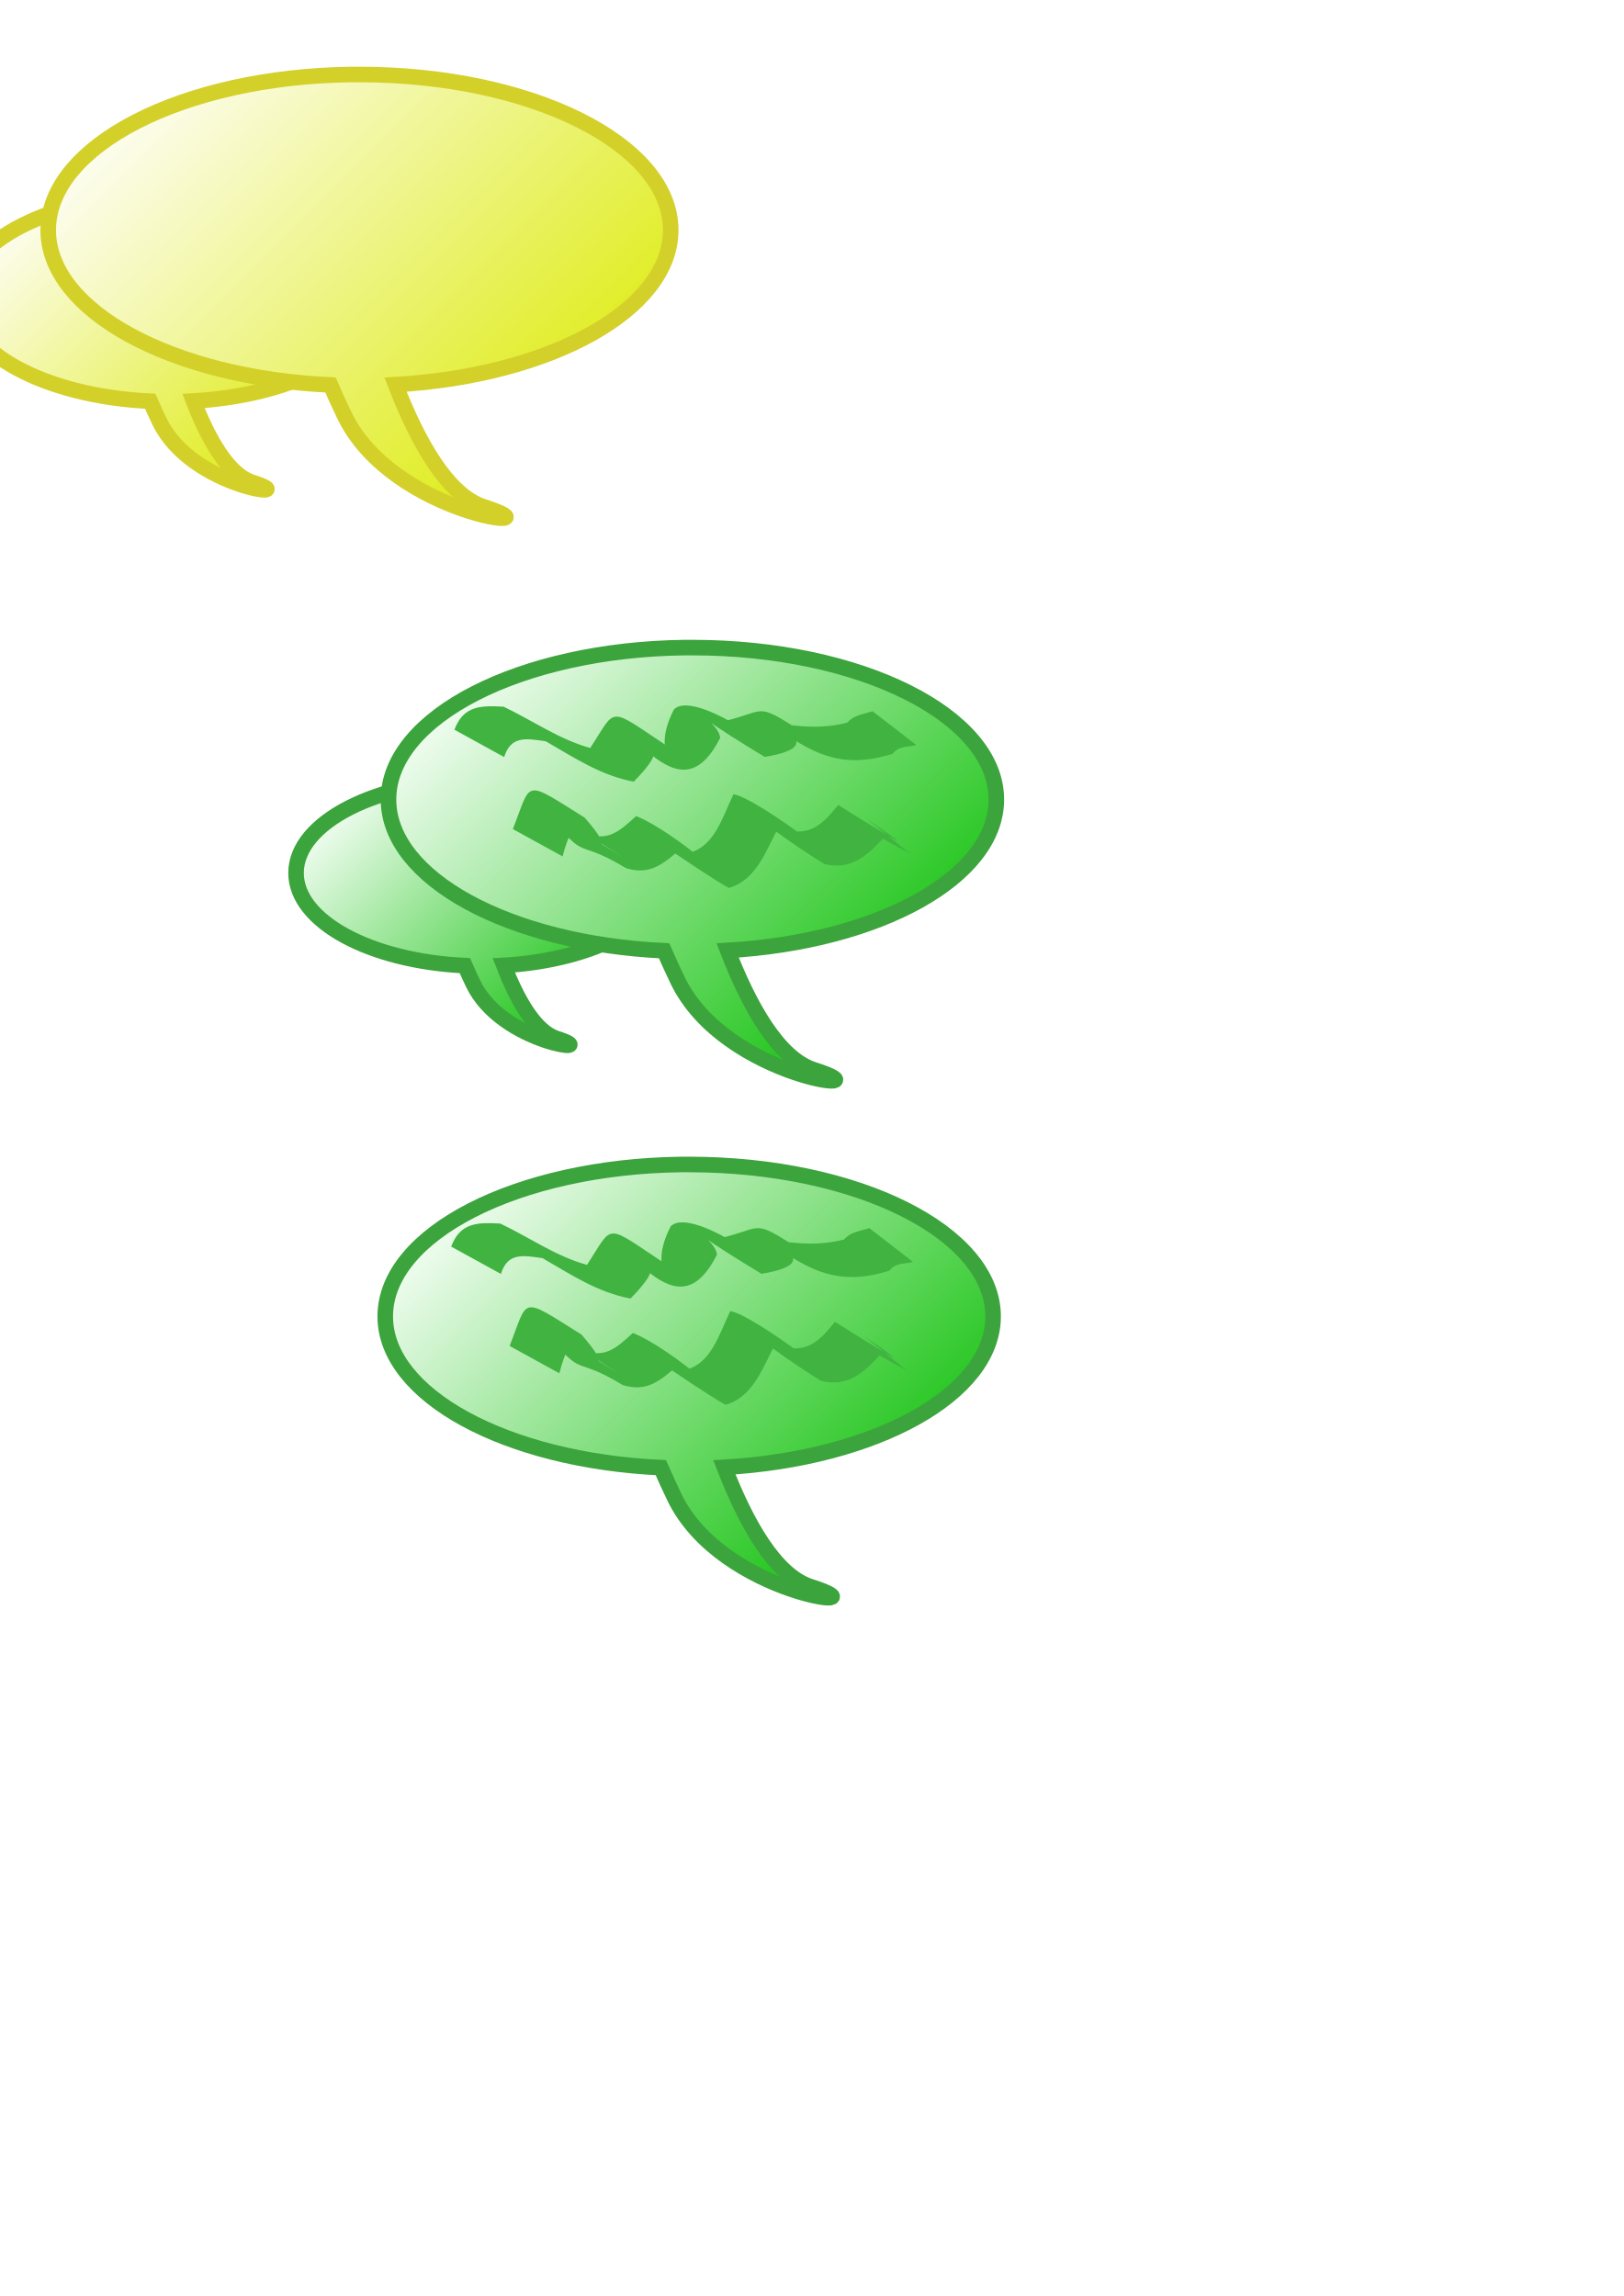
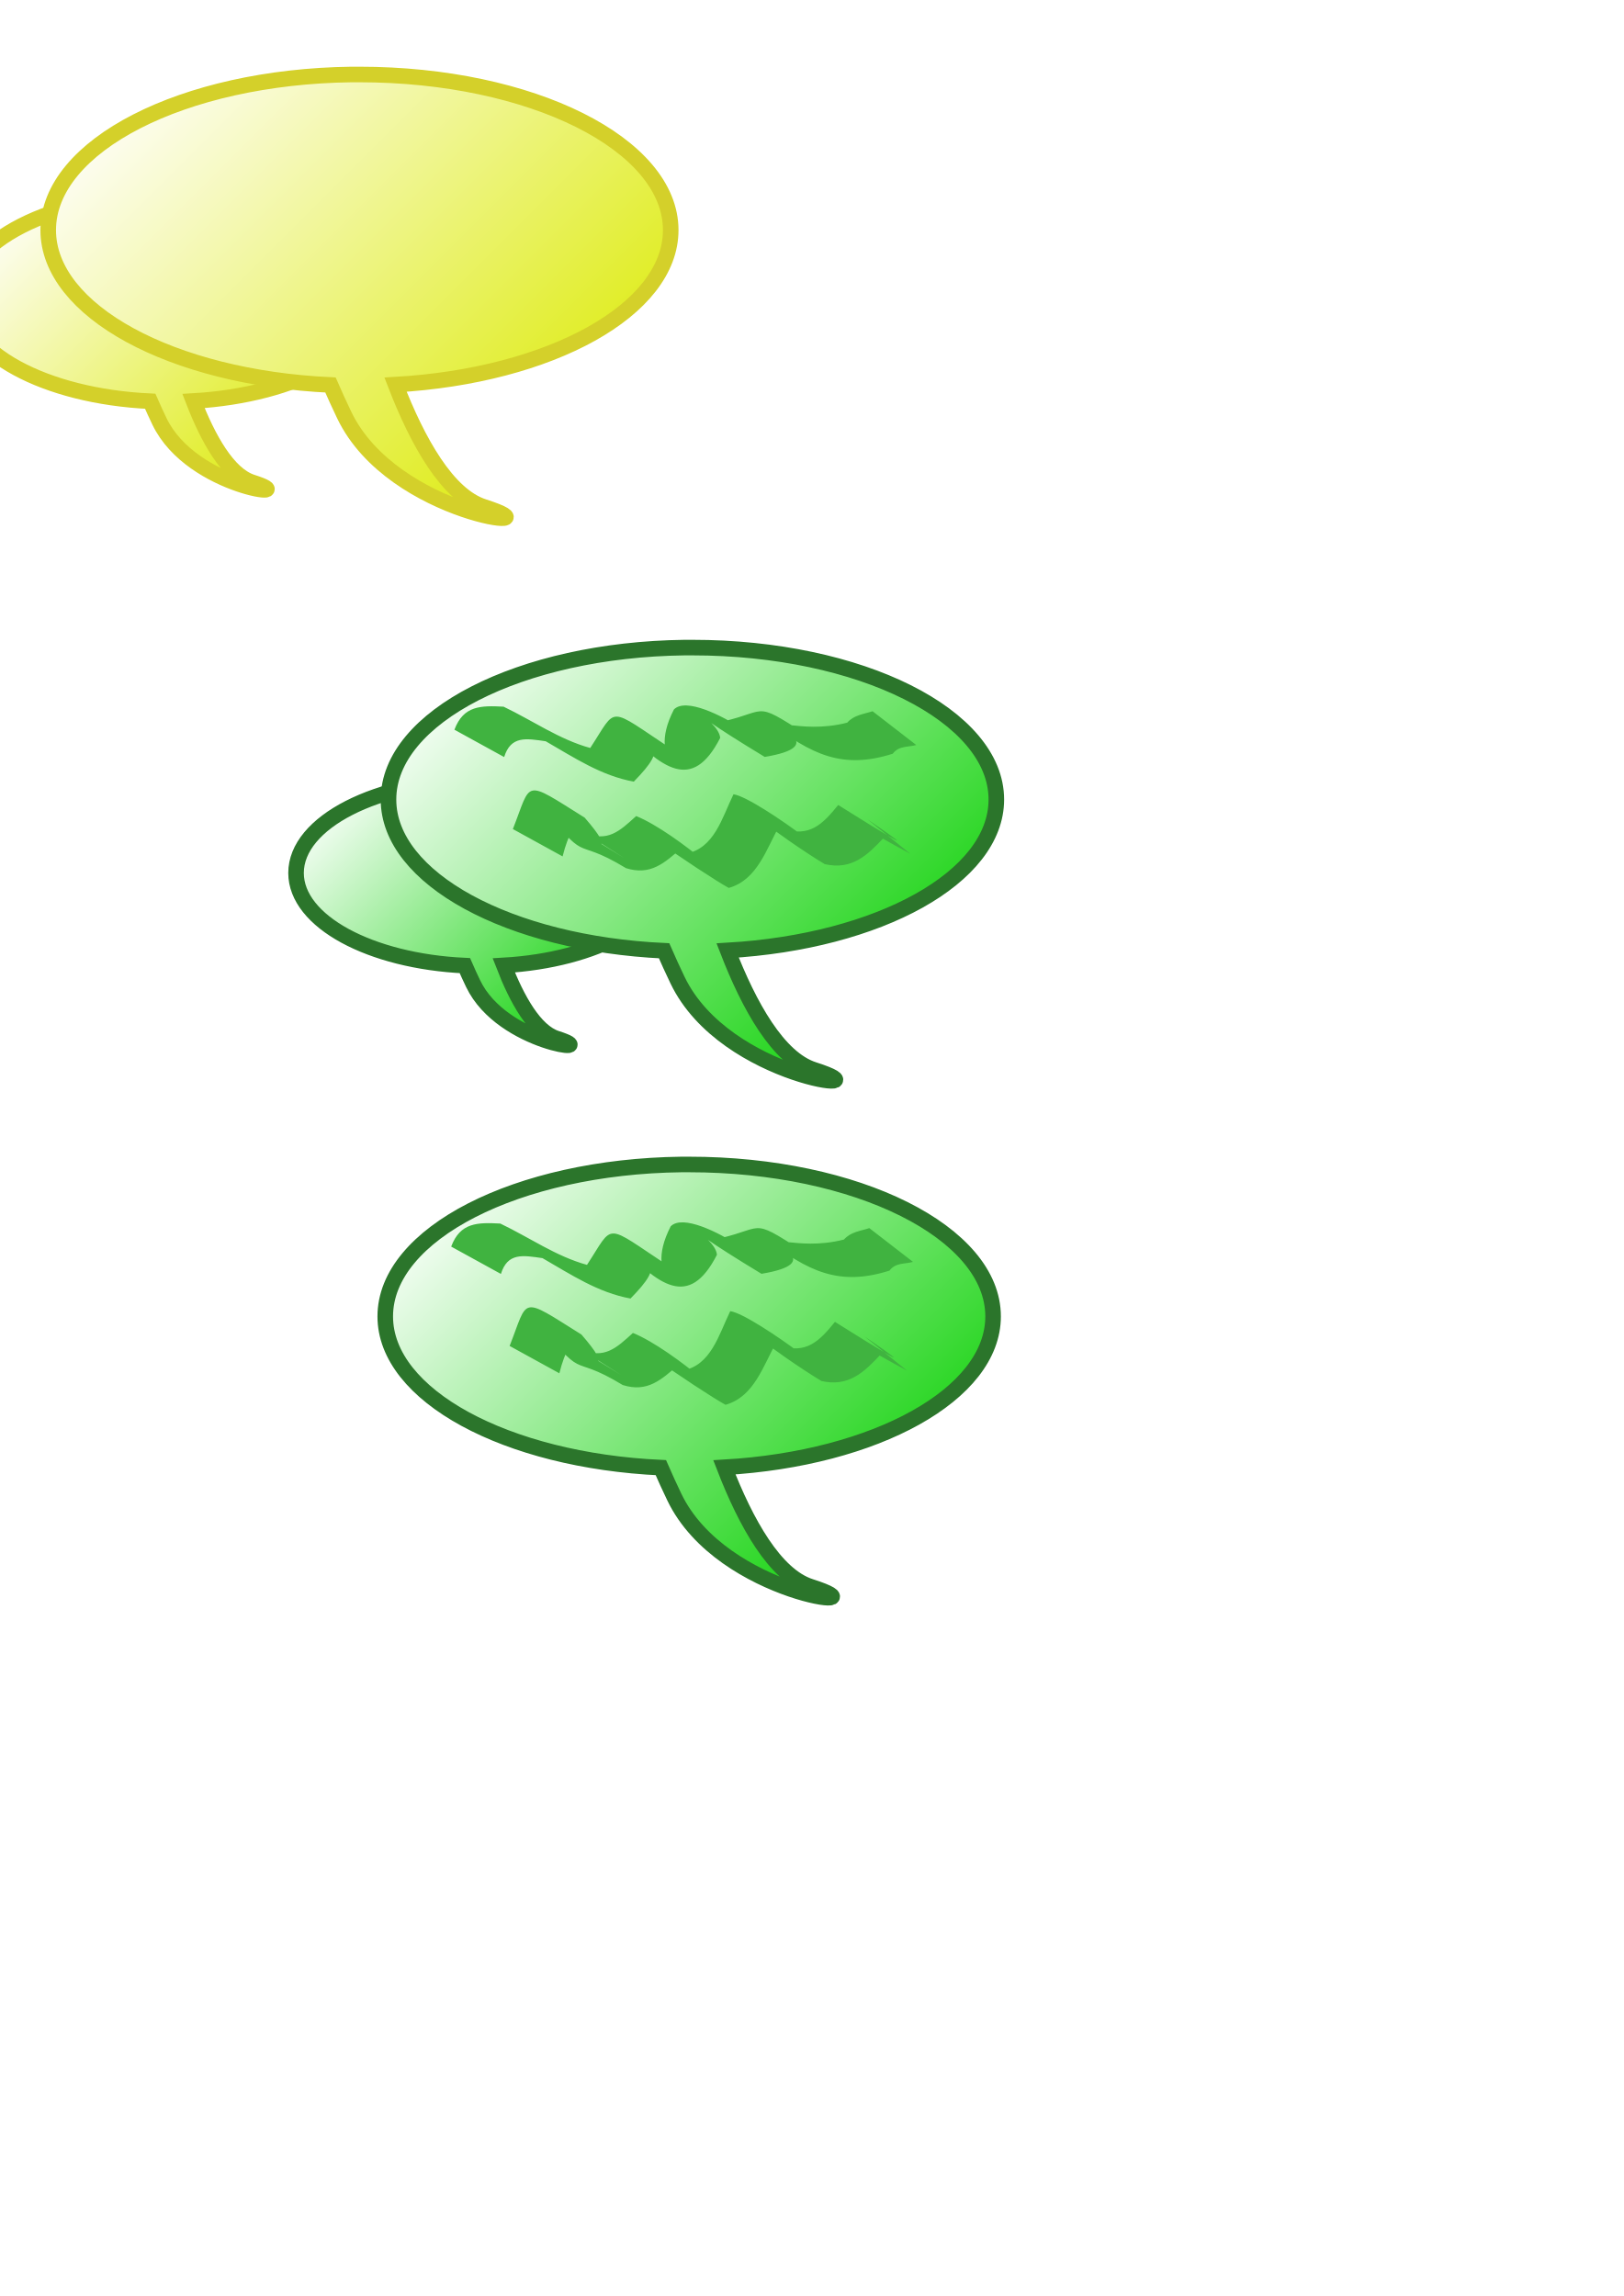
<svg xmlns="http://www.w3.org/2000/svg" xmlns:xlink="http://www.w3.org/1999/xlink" width="210mm" height="297mm" id="svg2">
  <defs id="defs4">
    <linearGradient id="linearGradient4008">
      <stop style="stop-color:#fdfdf2;stop-opacity:1;" offset="0" id="stop4010" />
      <stop style="stop-color:#ddeb0d;stop-opacity:1;" offset="1" id="stop4012" />
    </linearGradient>
    <linearGradient id="linearGradient2213">
      <stop style="stop-color:#18ff7d;stop-opacity:1;" offset="0" id="stop2215" />
      <stop style="stop-color:#18ff7d;stop-opacity:0;" offset="1" id="stop2217" />
    </linearGradient>
    <linearGradient id="linearGradient2207">
      <stop id="stop2209" offset="0" style="stop-color:#f2fdf2;stop-opacity:1;" />
-       <stop id="stop2211" offset="1" style="stop-color:#11c10b;stop-opacity:1;" />
+       <stop id="stop2211" offset="1" style="stop-color:#12d20b;stop-opacity:1;" />
    </linearGradient>
-     <linearGradient xlink:href="#linearGradient2207" id="linearGradient3121" x1="218.347" y1="390.891" x2="487.512" y2="390.891" gradientUnits="userSpaceOnUse" gradientTransform="matrix(0.707107,0.707107,-0.707107,0.707107,375.535,-124.8455)" />
    <linearGradient xlink:href="#linearGradient4008" id="linearGradient4006" gradientUnits="userSpaceOnUse" gradientTransform="matrix(0.481697,0.481697,-0.481697,0.481697,108.1085,-205.5369)" x1="218.347" y1="390.891" x2="487.512" y2="390.891" />
-     <linearGradient xlink:href="#linearGradient2207" id="linearGradient4016" gradientUnits="userSpaceOnUse" gradientTransform="matrix(0.433136,0.433136,-0.433136,0.433136,258.4198,110.8835)" x1="218.347" y1="390.891" x2="487.512" y2="390.891" />
    <linearGradient xlink:href="#linearGradient4008" id="linearGradient4020" gradientUnits="userSpaceOnUse" gradientTransform="matrix(0.724163,0.724163,-0.724163,0.724163,213.6761,-415.6835)" x1="218.347" y1="390.891" x2="487.512" y2="390.891" />
    <linearGradient xlink:href="#linearGradient2207" id="linearGradient4048" gradientUnits="userSpaceOnUse" gradientTransform="matrix(0.433136,0.433136,-0.433136,0.433136,258.4198,110.8835)" x1="218.347" y1="390.891" x2="487.512" y2="390.891" />
    <linearGradient xlink:href="#linearGradient2207" id="linearGradient4050" gradientUnits="userSpaceOnUse" gradientTransform="matrix(0.707107,0.707107,-0.707107,0.707107,375.535,-124.8455)" x1="218.347" y1="390.891" x2="487.512" y2="390.891" />
-     <linearGradient xlink:href="#linearGradient2207" id="linearGradient4055" gradientUnits="userSpaceOnUse" gradientTransform="matrix(0.707107,0.707107,-0.707107,0.707107,373.9494,127.8586)" x1="218.347" y1="390.891" x2="487.512" y2="390.891" />
    <linearGradient xlink:href="#linearGradient2207" id="linearGradient4058" gradientUnits="userSpaceOnUse" gradientTransform="matrix(0.433136,0.433136,-0.433136,0.433136,256.8342,363.5876)" x1="218.347" y1="390.891" x2="487.512" y2="390.891" />
+     <linearGradient xlink:href="#linearGradient2207" id="linearGradient2208" gradientUnits="userSpaceOnUse" gradientTransform="matrix(0.707107,0.707107,-0.707107,0.707107,375.535,-124.8455)" x1="218.347" y1="390.891" x2="487.512" y2="390.891" />
+     <linearGradient xlink:href="#linearGradient2207" id="linearGradient2211" gradientUnits="userSpaceOnUse" gradientTransform="matrix(0.433136,0.433136,-0.433136,0.433136,258.4198,110.8835)" x1="218.347" y1="390.891" x2="487.512" y2="390.891" />
+     <linearGradient xlink:href="#linearGradient2207" id="linearGradient3962" gradientUnits="userSpaceOnUse" gradientTransform="matrix(0.707107,0.707107,-0.707107,0.707107,373.9494,127.8586)" x1="218.347" y1="390.891" x2="487.512" y2="390.891" />
  </defs>
  <g id="layer1">
    <path style="opacity:1;fill:url(#linearGradient4006);fill-opacity:1;fill-rule:nonzero;stroke:#d4d02a;stroke-width:7.61;stroke-linejoin:miter;stroke-miterlimit:2.5;stroke-dasharray:none;stroke-opacity:1" d="M 80.239,95.193 C 25.576,95.886 -18.347,118.298 -18.347,145.795 C -18.347,172.14 21.974,193.783 73.427,196.163 C 74.804,199.32 76.292,202.586 77.897,205.934 C 93.897,239.315 150.252,244.398 123.305,235.802 C 111.437,232.016 101.725,214.494 94.587,196.057 C 144.94,193.149 184.061,171.747 184.061,145.795 C 184.061,117.861 138.725,95.193 82.857,95.193 C 81.984,95.193 81.106,95.182 80.239,95.193 z " id="path4004" />
    <path style="opacity:1;fill:url(#linearGradient4020);fill-opacity:1;fill-rule:nonzero;stroke:#d4d02a;stroke-width:7.61;stroke-linejoin:miter;stroke-miterlimit:2.5;stroke-dasharray:none;stroke-opacity:1" d="M 171.778,36.422 C 89.6,37.464 23.568,71.156 23.568,112.494 C 23.568,152.1 84.184,184.637 161.537,188.215 C 163.608,192.962 165.845,197.872 168.257,202.905 C 192.312,253.088 277.033,260.73 236.521,247.806 C 218.68,242.115 204.079,215.774 193.348,188.055 C 269.046,183.684 327.86,151.509 327.86,112.494 C 327.86,70.5 259.704,36.422 175.714,36.422 C 174.402,36.422 173.082,36.405 171.778,36.422 z " id="path4018" />
-     <g id="g4032">
-       <path id="path4014" d="M 233.36,381.297 C 184.207,381.92 144.713,402.072 144.713,426.797 C 144.713,450.486 180.968,469.947 227.234,472.088 C 228.473,474.927 229.811,477.863 231.254,480.874 C 245.641,510.889 296.315,515.46 272.084,507.73 C 261.413,504.326 252.68,488.571 246.261,471.992 C 291.538,469.377 326.716,450.133 326.716,426.797 C 326.716,401.679 285.95,381.297 235.714,381.297 C 234.929,381.297 234.14,381.287 233.36,381.297 z " style="opacity:1;fill:url(#linearGradient4016);fill-opacity:1;fill-rule:nonzero;stroke:#3ca43c;stroke-width:7.61;stroke-linejoin:miter;stroke-miterlimit:2.5;stroke-dasharray:none;stroke-opacity:1" />
-       <path id="path1307" d="M 334.624,316.611 C 254.381,317.629 189.905,350.528 189.905,390.893 C 189.905,429.565 249.093,461.336 324.624,464.83 C 326.646,469.465 328.83,474.259 331.186,479.174 C 354.674,528.174 437.4,535.637 397.842,523.018 C 380.421,517.46 366.164,491.74 355.686,464.674 C 429.601,460.405 487.03,428.988 487.03,390.893 C 487.03,349.887 420.479,316.611 338.467,316.611 C 337.186,316.611 335.897,316.595 334.624,316.611 z " style="opacity:1;fill:url(#linearGradient3121);fill-opacity:1;fill-rule:nonzero;stroke:#3ca43c;stroke-width:7.61;stroke-linejoin:miter;stroke-miterlimit:2.5;stroke-dasharray:none;stroke-opacity:1" />
+     <g id="g3964">
+       <path id="path4014" d="M 233.36,381.297 C 184.207,381.92 144.713,402.072 144.713,426.797 C 144.713,450.486 180.968,469.947 227.234,472.088 C 228.473,474.927 229.811,477.863 231.254,480.874 C 245.641,510.889 296.315,515.46 272.084,507.73 C 261.413,504.326 252.68,488.571 246.261,471.992 C 291.538,469.377 326.716,450.133 326.716,426.797 C 326.716,401.679 285.95,381.297 235.714,381.297 C 234.929,381.297 234.14,381.287 233.36,381.297 z " style="fill:url(#linearGradient2211);fill-opacity:1;fill-rule:nonzero;stroke:#2b752b;stroke-width:7.61;stroke-linejoin:miter;stroke-miterlimit:2.5;stroke-dasharray:none;stroke-opacity:1" />
+       <path id="path1307" d="M 334.624,316.611 C 254.381,317.629 189.905,350.528 189.905,390.893 C 189.905,429.565 249.093,461.336 324.624,464.83 C 326.646,469.465 328.83,474.259 331.186,479.174 C 354.674,528.174 437.4,535.637 397.842,523.018 C 380.421,517.46 366.164,491.74 355.686,464.674 C 429.601,460.405 487.03,428.988 487.03,390.893 C 487.03,349.887 420.479,316.611 338.467,316.611 C 337.186,316.611 335.897,316.595 334.624,316.611 z " style="fill:url(#linearGradient2208);fill-opacity:1;fill-rule:nonzero;stroke:#2b752b;stroke-width:7.61;stroke-linejoin:miter;stroke-miterlimit:2.5;stroke-dasharray:none;stroke-opacity:1" />
      <path d="M 222.131,356.76 C 226.561,344.939 234.996,344.904 246.156,345.494 C 260.463,352.325 273.306,361.493 288.522,365.693 C 301.997,345.136 296.423,345.172 328.385,366.247 C 342.7,379.224 314.428,376.101 329.437,346.841 C 341.224,335.006 399.628,382.458 353.354,352.719 C 377.187,347.322 367.11,341.646 399.881,362.867 C 372.638,347.363 389.557,359.668 414.13,353.31 C 417.521,349.5 422.115,349.2 426.526,347.721 L 447.884,364.237 C 443.983,365.38 439.396,364.467 436.392,368.5 C 411.985,376.245 396.691,369.21 375.089,352.268 C 380.304,355.289 404.991,364.874 373.816,370.06 C 319.975,337.49 351.38,350.691 352.036,360.774 C 338.294,387.615 323.484,375.687 303.758,355.151 C 319.253,364.543 327.559,363.992 309.799,382.149 C 293.969,379.271 280.866,370.535 266.771,362.409 C 257.163,361.012 249.732,359.598 246.44,370.124 L 222.131,356.76 z " id="path4028" style="fill:#40b340;fill-opacity:1;fill-rule:nonzero;stroke:none;stroke-width:1px;stroke-linecap:butt;stroke-linejoin:miter;stroke-opacity:1" />
      <path d="M 250.702,405.332 C 260.037,381.632 255.446,380.752 285.8,399.75 C 317.37,436.033 245.243,381.995 303.738,418.637 C 309.832,422.453 291.612,410.908 285.549,407.043 C 297.017,411.924 302.797,406.433 310.963,398.974 C 330.924,406.934 370.238,442.484 335.106,417.36 C 349.124,415.035 352.969,399.744 358.544,388.325 C 370.363,389.849 429.199,435.438 382.468,405.142 C 395.664,409.475 401.977,403.152 409.733,393.561 C 464.327,427.893 424.348,400.809 424.066,400.603 L 444.995,417.414 C 430.447,409.77 383.13,382.218 432.085,409.5 C 424.063,418.03 416.501,425.54 403.109,422.468 C 382.669,410.13 343.54,380.768 381.204,403.352 C 374.624,414.882 370.366,430.097 356.243,434.106 C 344.821,427.949 282.502,385.709 333.347,414.473 C 324.865,421.84 318.065,428.231 306.005,424.445 C 278.14,407.513 289.417,425.541 260.703,388.902 C 289.094,406.413 280.731,395.58 275.012,418.696 L 250.702,405.332 z " id="path4030" style="fill:#40b340;fill-opacity:1;fill-rule:nonzero;stroke:none;stroke-width:1px;stroke-linecap:butt;stroke-linejoin:miter;stroke-opacity:1" />
    </g>
-     <g id="g4060">
-       <path id="path4042" d="M 333.038,569.315 C 252.796,570.333 188.319,603.232 188.319,643.597 C 188.319,682.269 247.508,714.04 323.038,717.534 C 325.061,722.169 327.245,726.963 329.601,731.878 C 353.088,780.878 435.814,788.341 396.257,775.722 C 378.836,770.164 364.578,744.444 354.101,717.378 C 428.016,713.109 485.444,681.692 485.444,643.597 C 485.444,602.591 418.893,569.315 336.882,569.315 C 335.6,569.315 334.312,569.299 333.038,569.315 z " style="fill:url(#linearGradient4055);fill-opacity:1;fill-rule:nonzero;stroke:#3ca43c;stroke-width:7.61;stroke-linejoin:miter;stroke-miterlimit:2.5;stroke-dasharray:none;stroke-opacity:1" />
-       <path d="M 220.545,609.464 C 224.976,597.644 233.411,597.608 244.57,598.199 C 258.877,605.029 271.72,614.197 286.936,618.397 C 300.412,597.84 294.837,597.876 326.8,618.951 C 341.115,631.928 312.842,628.805 327.851,599.546 C 339.639,587.71 398.043,635.163 351.768,605.423 C 375.602,600.026 365.524,594.35 398.295,615.571 C 371.052,600.067 387.972,612.372 412.545,606.014 C 415.935,602.204 420.53,601.904 424.94,600.425 L 446.299,616.941 C 442.397,618.084 437.81,617.172 434.807,621.204 C 410.4,628.949 395.105,621.914 373.503,604.972 C 378.718,607.993 403.405,617.578 372.231,622.764 C 318.389,590.194 349.794,603.395 350.45,613.478 C 336.708,640.319 321.899,628.391 302.172,607.855 C 317.668,617.247 325.973,616.696 308.213,634.853 C 292.383,631.975 279.28,623.239 265.186,615.113 C 255.577,613.716 248.146,612.302 244.855,622.828 L 220.545,609.464 z " id="path4044" style="fill:#40b340;fill-opacity:1;fill-rule:nonzero;stroke:none;stroke-width:1px;stroke-linecap:butt;stroke-linejoin:miter;stroke-opacity:1" />
-       <path d="M 249.117,658.036 C 258.451,634.336 253.861,633.456 284.214,652.454 C 315.784,688.737 243.657,634.699 302.153,671.341 C 308.246,675.158 290.027,663.612 283.963,659.747 C 295.431,664.628 301.211,659.137 309.378,651.678 C 329.338,659.638 368.652,695.188 333.521,670.064 C 347.539,667.739 351.384,652.448 356.959,641.029 C 368.777,642.553 427.613,688.142 380.882,657.846 C 394.079,662.179 400.391,655.856 408.147,646.266 C 462.742,680.597 422.763,653.514 422.481,653.307 L 443.41,670.118 C 428.861,662.474 381.544,634.923 430.499,662.205 C 422.478,670.735 414.915,678.244 401.523,675.172 C 381.084,662.834 341.955,633.472 379.619,656.056 C 373.039,667.586 368.781,682.801 354.658,686.81 C 343.235,680.653 280.917,638.413 331.761,667.177 C 323.279,674.544 316.48,680.935 304.419,677.149 C 276.555,660.217 287.831,678.245 259.117,641.606 C 287.508,659.117 279.146,648.284 273.426,671.4 L 249.117,658.036 z " id="path4046" style="fill:#40b340;fill-opacity:1;fill-rule:nonzero;stroke:none;stroke-width:1px;stroke-linecap:butt;stroke-linejoin:miter;stroke-opacity:1" />
-     </g>
+     <path style="fill:url(#linearGradient3962);fill-opacity:1;fill-rule:nonzero;stroke:#2b752b;stroke-width:7.61;stroke-linejoin:miter;stroke-miterlimit:2.5;stroke-dasharray:none;stroke-opacity:1" d="M 333.038,569.315 C 252.796,570.333 188.319,603.232 188.319,643.597 C 188.319,682.269 247.508,714.04 323.038,717.534 C 325.061,722.169 327.245,726.963 329.601,731.878 C 353.088,780.878 435.814,788.341 396.257,775.722 C 378.836,770.164 364.578,744.444 354.101,717.378 C 428.016,713.109 485.444,681.692 485.444,643.597 C 485.444,602.591 418.893,569.315 336.882,569.315 C 335.6,569.315 334.312,569.299 333.038,569.315 z " id="path4042" />
+     <path style="fill:#40b340;fill-opacity:1;fill-rule:nonzero;stroke:none;stroke-width:1px;stroke-linecap:butt;stroke-linejoin:miter;stroke-opacity:1" id="path4044" d="M 220.545,609.464 C 224.976,597.644 233.411,597.608 244.57,598.199 C 258.877,605.029 271.72,614.197 286.936,618.397 C 300.412,597.84 294.837,597.876 326.8,618.951 C 341.115,631.928 312.842,628.805 327.851,599.546 C 339.639,587.71 398.043,635.163 351.768,605.423 C 375.602,600.026 365.524,594.35 398.295,615.571 C 371.052,600.067 387.972,612.372 412.545,606.014 C 415.935,602.204 420.53,601.904 424.94,600.425 L 446.299,616.941 C 442.397,618.084 437.81,617.172 434.807,621.204 C 410.4,628.949 395.105,621.914 373.503,604.972 C 378.718,607.993 403.405,617.578 372.231,622.764 C 318.389,590.194 349.794,603.395 350.45,613.478 C 336.708,640.319 321.899,628.391 302.172,607.855 C 317.668,617.247 325.973,616.696 308.213,634.853 C 292.383,631.975 279.28,623.239 265.186,615.113 C 255.577,613.716 248.146,612.302 244.855,622.828 L 220.545,609.464 z " />
+     <path style="fill:#40b340;fill-opacity:1;fill-rule:nonzero;stroke:none;stroke-width:1px;stroke-linecap:butt;stroke-linejoin:miter;stroke-opacity:1" id="path4046" d="M 249.117,658.036 C 258.451,634.336 253.861,633.456 284.214,652.454 C 315.784,688.737 243.657,634.699 302.153,671.341 C 308.246,675.158 290.027,663.612 283.963,659.747 C 295.431,664.628 301.211,659.137 309.378,651.678 C 329.338,659.638 368.652,695.188 333.521,670.064 C 347.539,667.739 351.384,652.448 356.959,641.029 C 368.777,642.553 427.613,688.142 380.882,657.846 C 394.079,662.179 400.391,655.856 408.147,646.266 C 462.742,680.597 422.763,653.514 422.481,653.307 L 443.41,670.118 C 428.861,662.474 381.544,634.923 430.499,662.205 C 422.478,670.735 414.915,678.244 401.523,675.172 C 381.084,662.834 341.955,633.472 379.619,656.056 C 373.039,667.586 368.781,682.801 354.658,686.81 C 343.235,680.653 280.917,638.413 331.761,667.177 C 323.279,674.544 316.48,680.935 304.419,677.149 C 276.555,660.217 287.831,678.245 259.117,641.606 C 287.508,659.117 279.146,648.284 273.426,671.4 L 249.117,658.036 z " />
  </g>
</svg>
